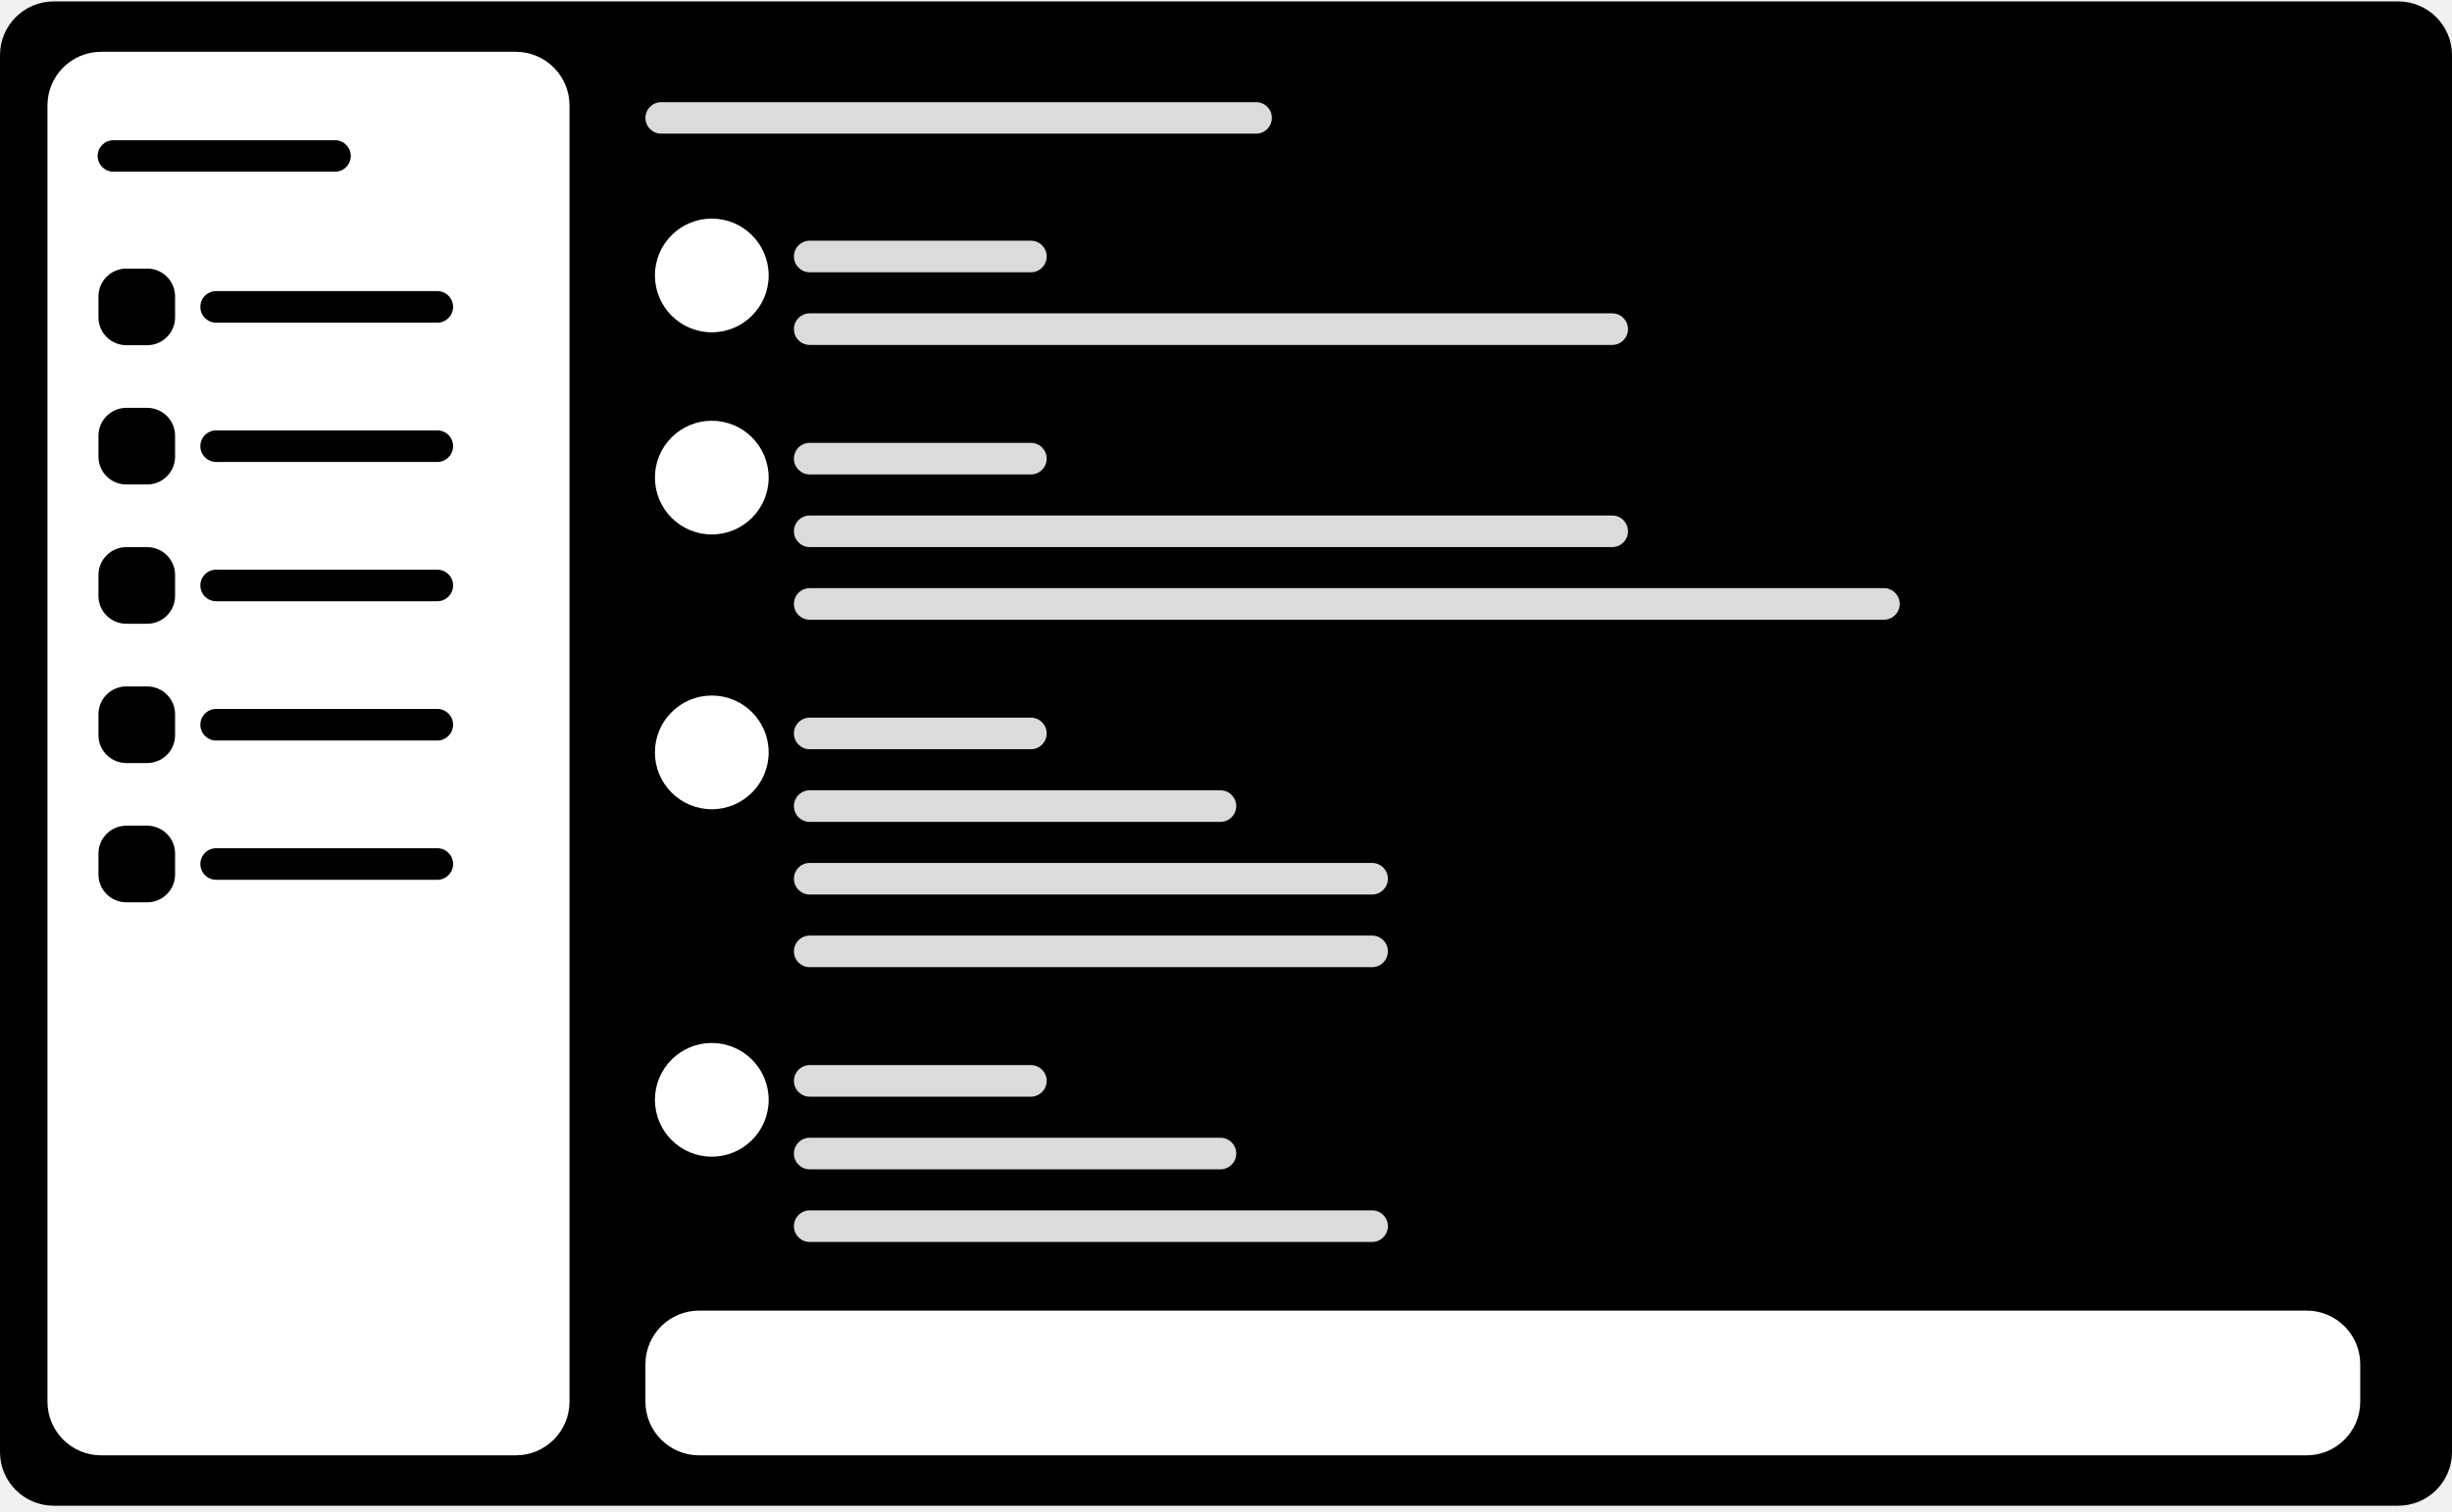
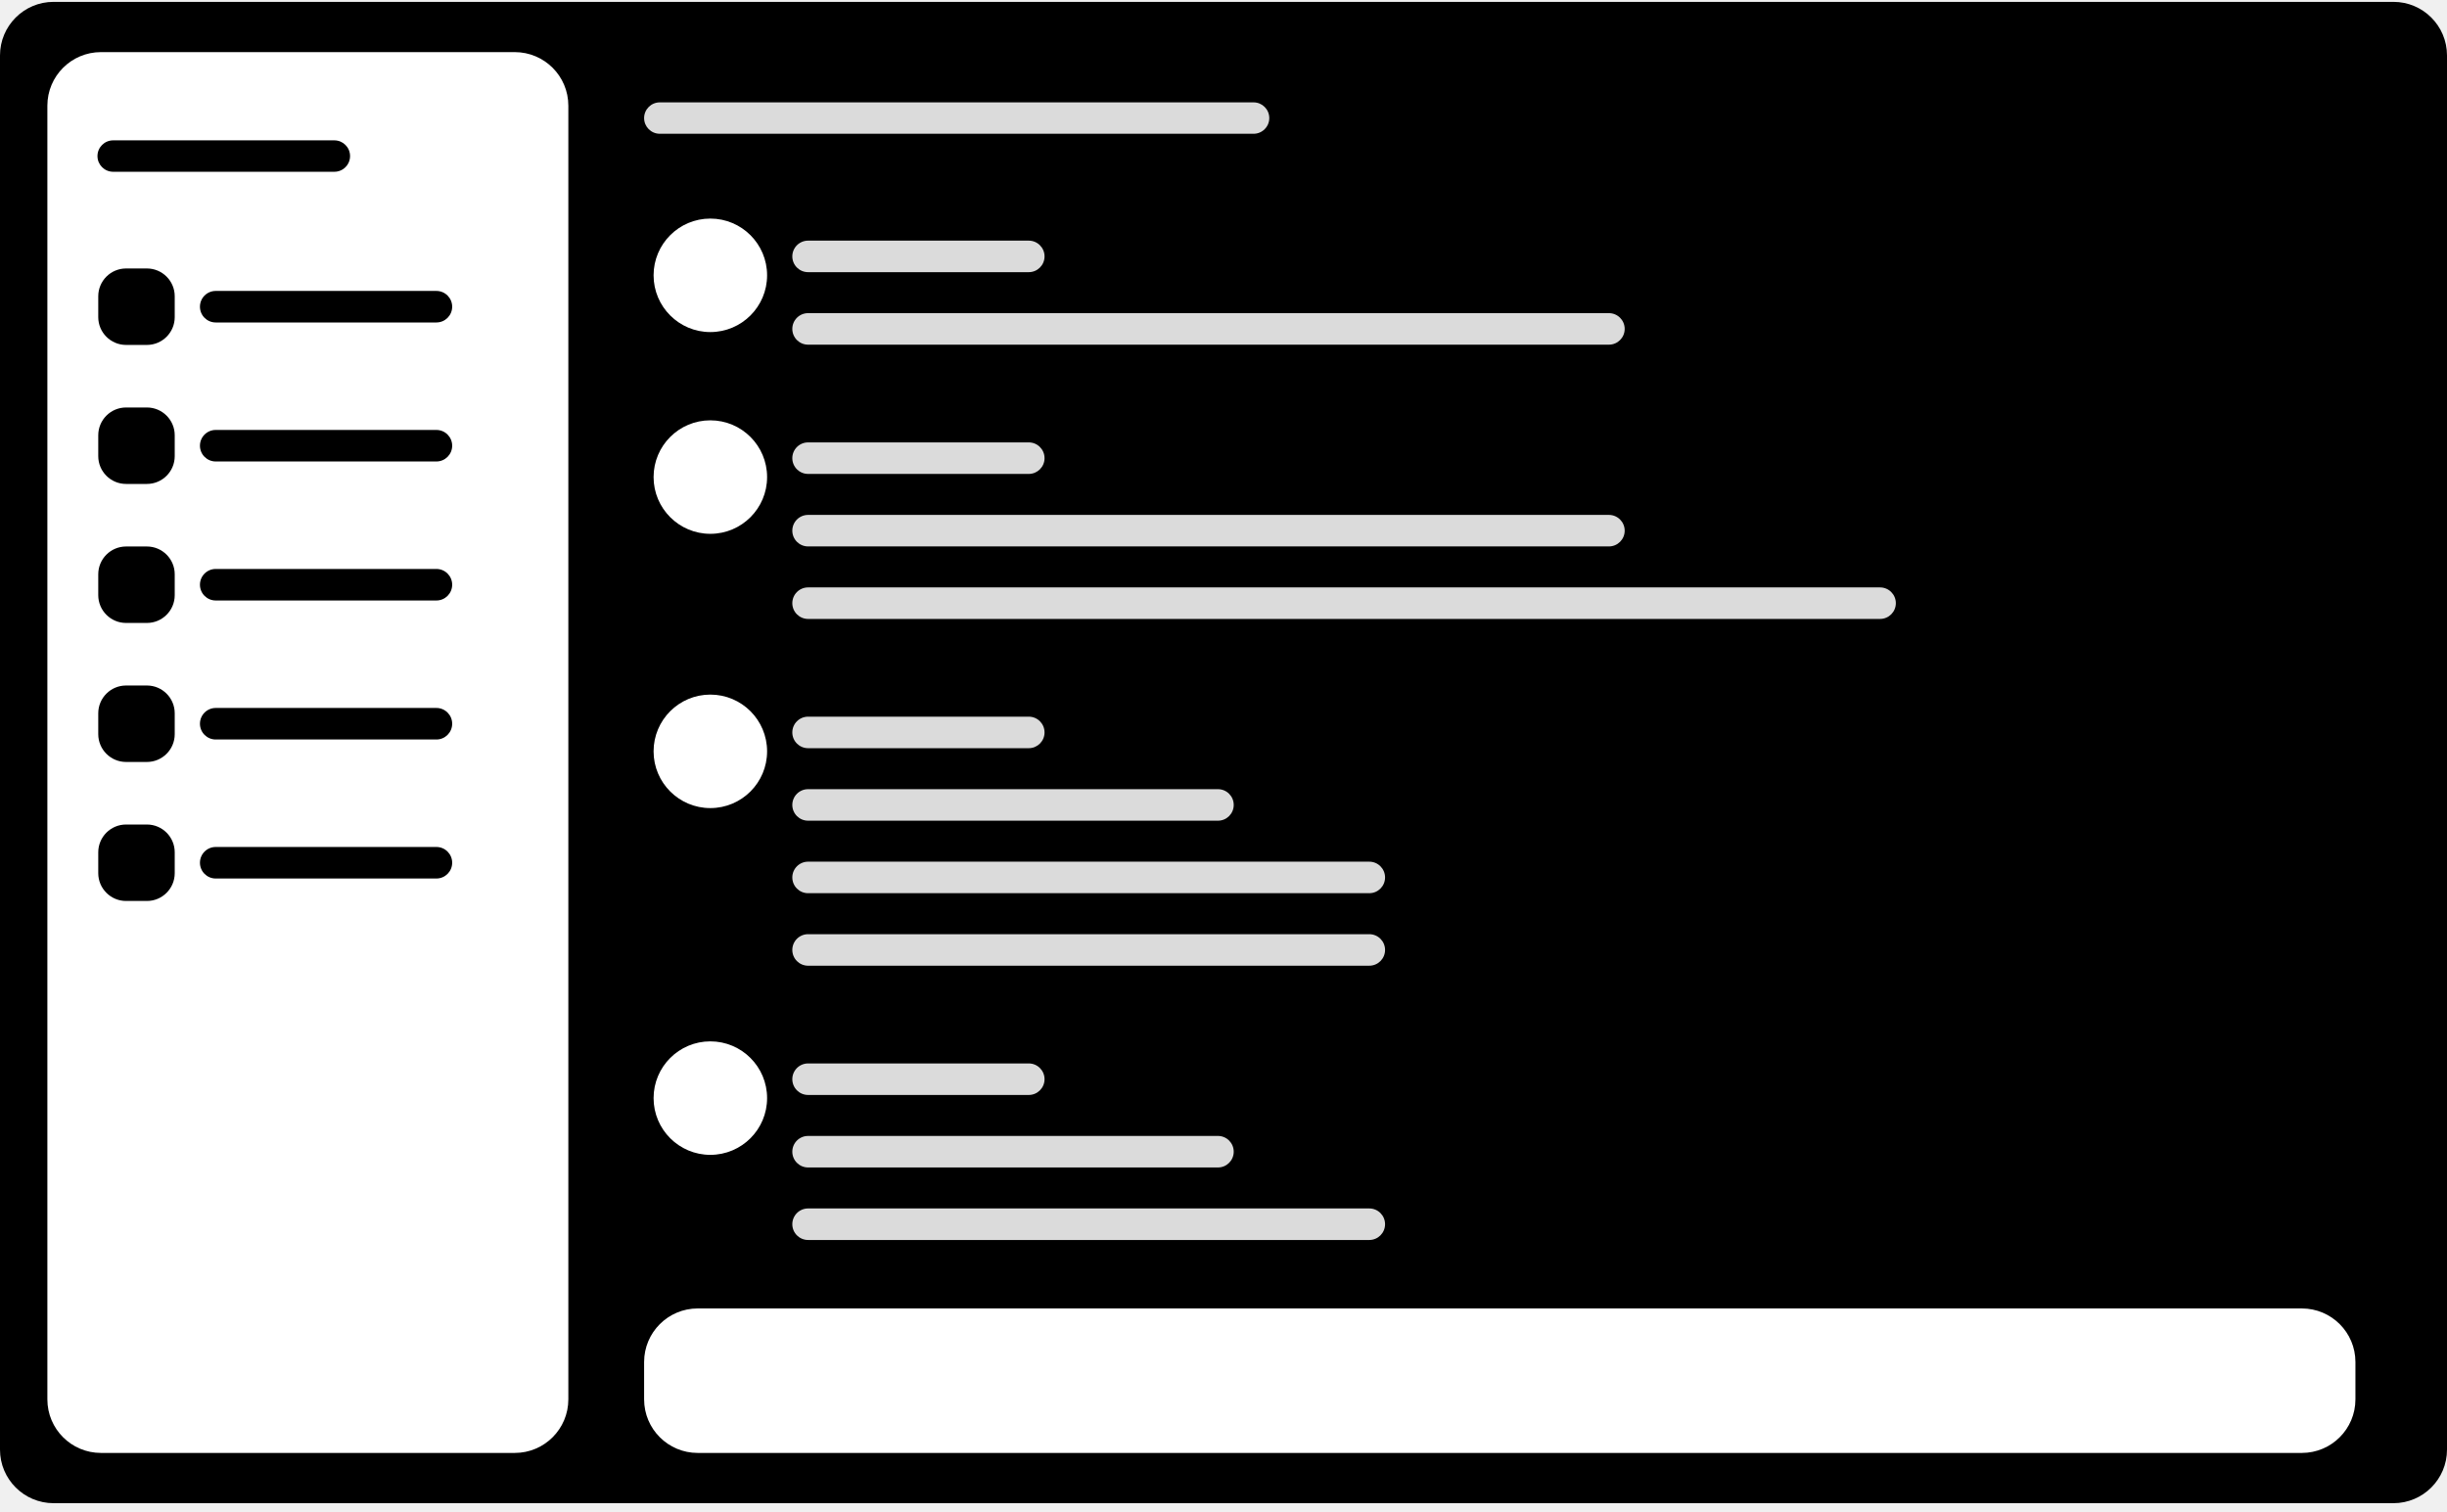
- <svg xmlns="http://www.w3.org/2000/svg" width="360" height="222" viewBox="0 0 360 222" fill="none">
-   <rect y="0.213" width="360" height="220.909" rx="7.883" fill="black" />
-   <rect x="6.968" y="7.607" width="76.645" height="206.12" rx="7.883" fill="white" />
-   <rect x="14.339" y="20.592" width="37.161" height="4.622" rx="2.311" fill="black" />
-   <rect x="14.455" y="39.443" width="11.25" height="11.25" rx="4.091" fill="black" />
-   <rect x="29.416" y="42.749" width="37.108" height="4.639" rx="2.319" fill="black" />
-   <rect x="14.455" y="59.897" width="11.25" height="11.25" rx="4.091" fill="black" />
-   <rect x="29.416" y="63.203" width="37.108" height="4.639" rx="2.319" fill="black" />
-   <rect x="14.455" y="80.352" width="11.25" height="11.25" rx="4.091" fill="black" />
-   <rect x="29.416" y="83.658" width="37.108" height="4.639" rx="2.319" fill="black" />
-   <rect x="14.455" y="100.807" width="11.25" height="11.25" rx="4.091" fill="black" />
-   <rect x="29.416" y="104.112" width="37.108" height="4.639" rx="2.319" fill="black" />
-   <rect x="14.455" y="121.261" width="11.25" height="11.25" rx="4.091" fill="black" />
-   <rect x="29.416" y="124.567" width="37.108" height="4.639" rx="2.319" fill="black" />
-   <rect x="94.761" y="15.002" width="91.974" height="4.622" rx="2.311" fill="#DBDBDB" />
-   <ellipse cx="104.505" cy="40.451" rx="8.349" ry="8.349" fill="white" />
-   <rect x="116.564" y="35.348" width="37.108" height="4.639" rx="2.319" fill="#DBDBDB" />
-   <rect x="116.564" y="46.017" width="122.458" height="4.639" rx="2.319" fill="#DBDBDB" />
-   <ellipse cx="104.505" cy="70.138" rx="8.349" ry="8.349" fill="white" />
-   <rect x="116.564" y="65.036" width="37.108" height="4.639" rx="2.319" fill="#DBDBDB" />
-   <rect x="116.564" y="75.704" width="122.458" height="4.639" rx="2.319" fill="#DBDBDB" />
-   <rect x="116.564" y="86.373" width="162.35" height="4.639" rx="2.319" fill="#DBDBDB" />
-   <ellipse cx="104.505" cy="110.493" rx="8.349" ry="8.349" fill="white" />
-   <rect x="116.564" y="105.391" width="37.108" height="4.639" rx="2.319" fill="#DBDBDB" />
-   <rect x="116.564" y="116.06" width="64.94" height="4.639" rx="2.319" fill="#DBDBDB" />
-   <rect x="116.564" y="126.729" width="87.205" height="4.639" rx="2.319" fill="#DBDBDB" />
-   <rect x="116.564" y="137.397" width="87.205" height="4.639" rx="2.319" fill="#DBDBDB" />
-   <ellipse cx="104.505" cy="161.518" rx="8.349" ry="8.349" fill="white" />
-   <rect x="116.564" y="156.416" width="37.108" height="4.639" rx="2.319" fill="#DBDBDB" />
-   <rect x="116.564" y="167.085" width="64.94" height="4.639" rx="2.319" fill="#DBDBDB" />
-   <rect x="116.564" y="177.754" width="87.205" height="4.639" rx="2.319" fill="#DBDBDB" />
-   <rect x="94.761" y="192.469" width="251.768" height="21.259" rx="7.883" fill="white" />
+ <svg xmlns="http://www.w3.org/2000/svg" width="280" height="173" viewBox="0 0 280 173" fill="none">
+   <rect y="0.213" width="280" height="171.818" rx="6.131" fill="black" />
+   <rect x="5.42" y="5.964" width="59.613" height="160.316" rx="6.131" fill="white" />
+   <rect x="11.153" y="16.063" width="28.903" height="3.595" rx="1.797" fill="black" />
+   <rect x="11.243" y="30.725" width="8.75" height="8.75" rx="3.182" fill="black" />
+   <rect x="22.879" y="33.296" width="28.862" height="3.608" rx="1.804" fill="black" />
+   <rect x="11.243" y="46.634" width="8.75" height="8.75" rx="3.182" fill="black" />
+   <rect x="22.879" y="49.205" width="28.862" height="3.608" rx="1.804" fill="black" />
+   <rect x="11.243" y="62.543" width="8.75" height="8.75" rx="3.182" fill="black" />
+   <rect x="22.879" y="65.114" width="28.862" height="3.608" rx="1.804" fill="black" />
+   <rect x="11.243" y="78.452" width="8.75" height="8.75" rx="3.182" fill="black" />
+   <rect x="22.879" y="81.023" width="28.862" height="3.608" rx="1.804" fill="black" />
+   <rect x="11.243" y="94.361" width="8.75" height="8.75" rx="3.182" fill="black" />
+   <rect x="22.879" y="96.932" width="28.862" height="3.608" rx="1.804" fill="black" />
+   <rect x="73.703" y="11.715" width="71.535" height="3.595" rx="1.797" fill="#DBDBDB" />
+   <ellipse cx="81.281" cy="31.509" rx="6.494" ry="6.494" fill="white" />
+   <rect x="90.661" y="27.54" width="28.862" height="3.608" rx="1.804" fill="#DBDBDB" />
+   <rect x="90.661" y="35.838" width="95.245" height="3.608" rx="1.804" fill="#DBDBDB" />
+   <ellipse cx="81.281" cy="54.599" rx="6.494" ry="6.494" fill="white" />
+   <rect x="90.661" y="50.63" width="28.862" height="3.608" rx="1.804" fill="#DBDBDB" />
+   <rect x="90.661" y="58.928" width="95.245" height="3.608" rx="1.804" fill="#DBDBDB" />
+   <rect x="90.661" y="67.226" width="126.272" height="3.608" rx="1.804" fill="#DBDBDB" />
+   <ellipse cx="81.281" cy="85.987" rx="6.494" ry="6.494" fill="white" />
+   <rect x="90.661" y="82.018" width="28.862" height="3.608" rx="1.804" fill="#DBDBDB" />
+   <rect x="90.661" y="90.316" width="50.509" height="3.608" rx="1.804" fill="#DBDBDB" />
+   <rect x="90.661" y="98.614" width="67.826" height="3.608" rx="1.804" fill="#DBDBDB" />
+   <rect x="90.661" y="106.912" width="67.826" height="3.608" rx="1.804" fill="#DBDBDB" />
+   <ellipse cx="81.281" cy="125.672" rx="6.494" ry="6.494" fill="white" />
+   <rect x="90.661" y="121.704" width="28.862" height="3.608" rx="1.804" fill="#DBDBDB" />
+   <rect x="90.661" y="130.002" width="50.509" height="3.608" rx="1.804" fill="#DBDBDB" />
+   <rect x="90.661" y="138.3" width="67.826" height="3.608" rx="1.804" fill="#DBDBDB" />
+   <rect x="73.703" y="149.745" width="195.819" height="16.535" rx="6.131" fill="white" />
</svg>
